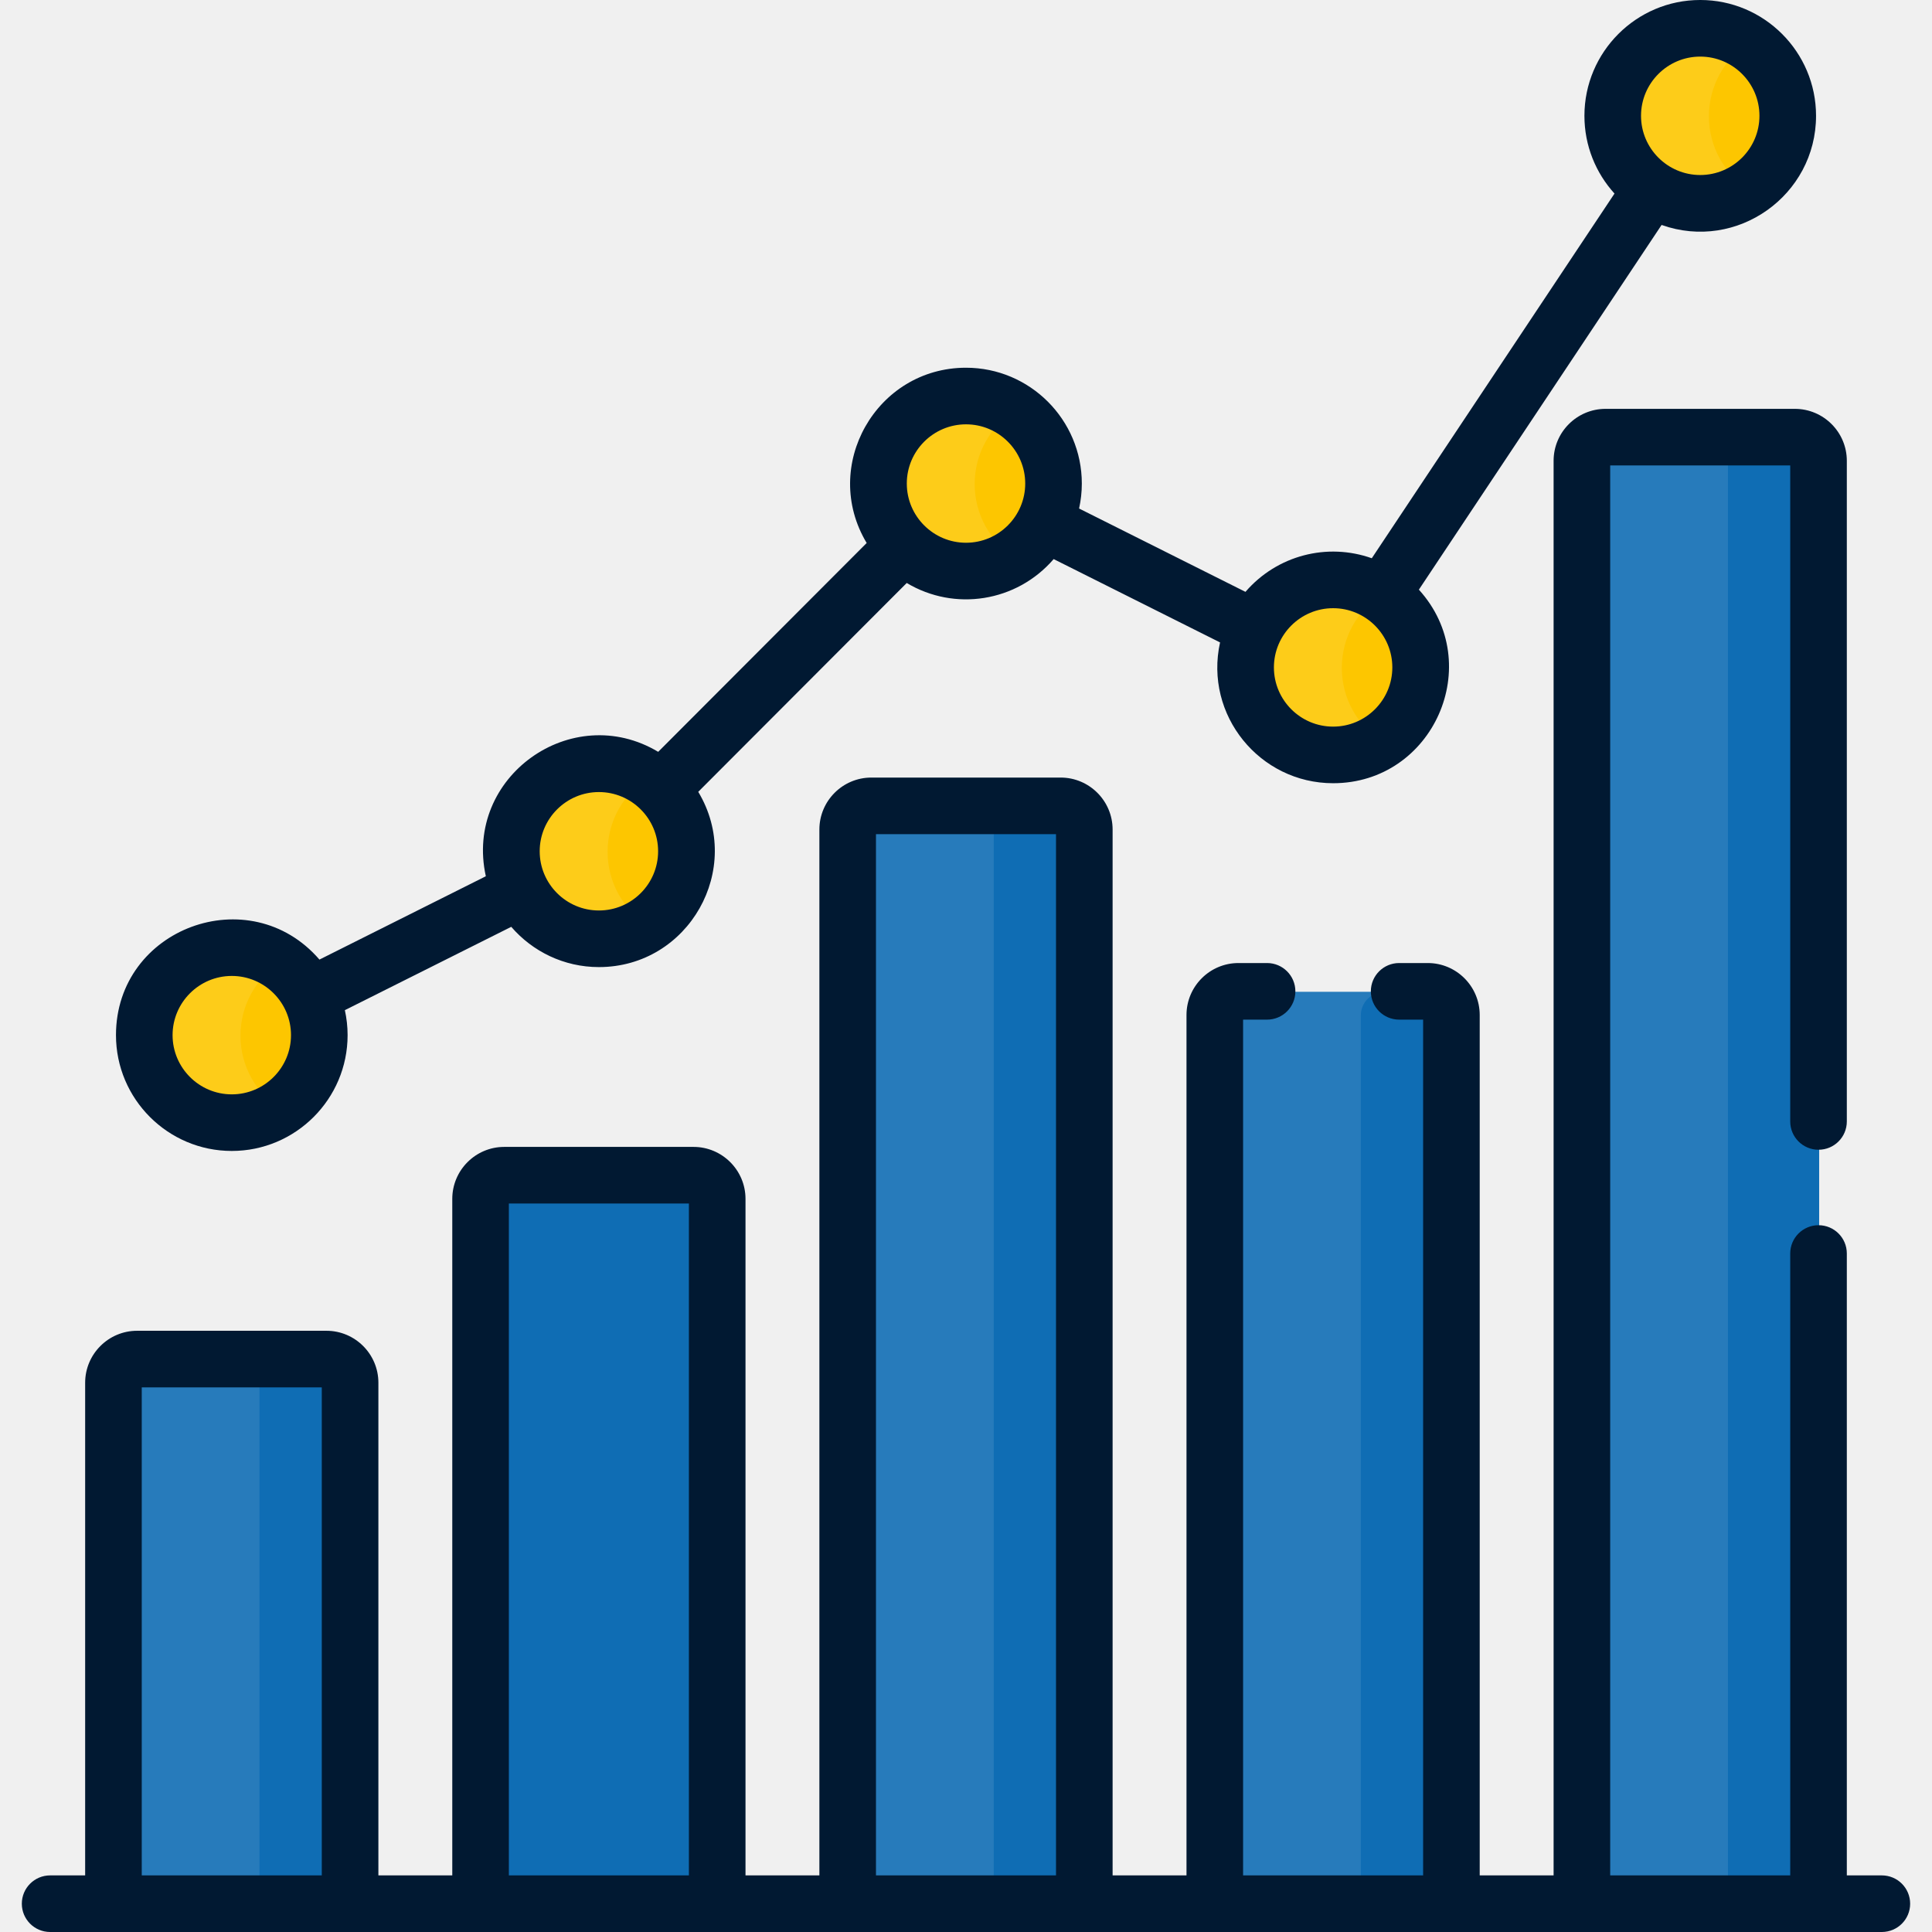
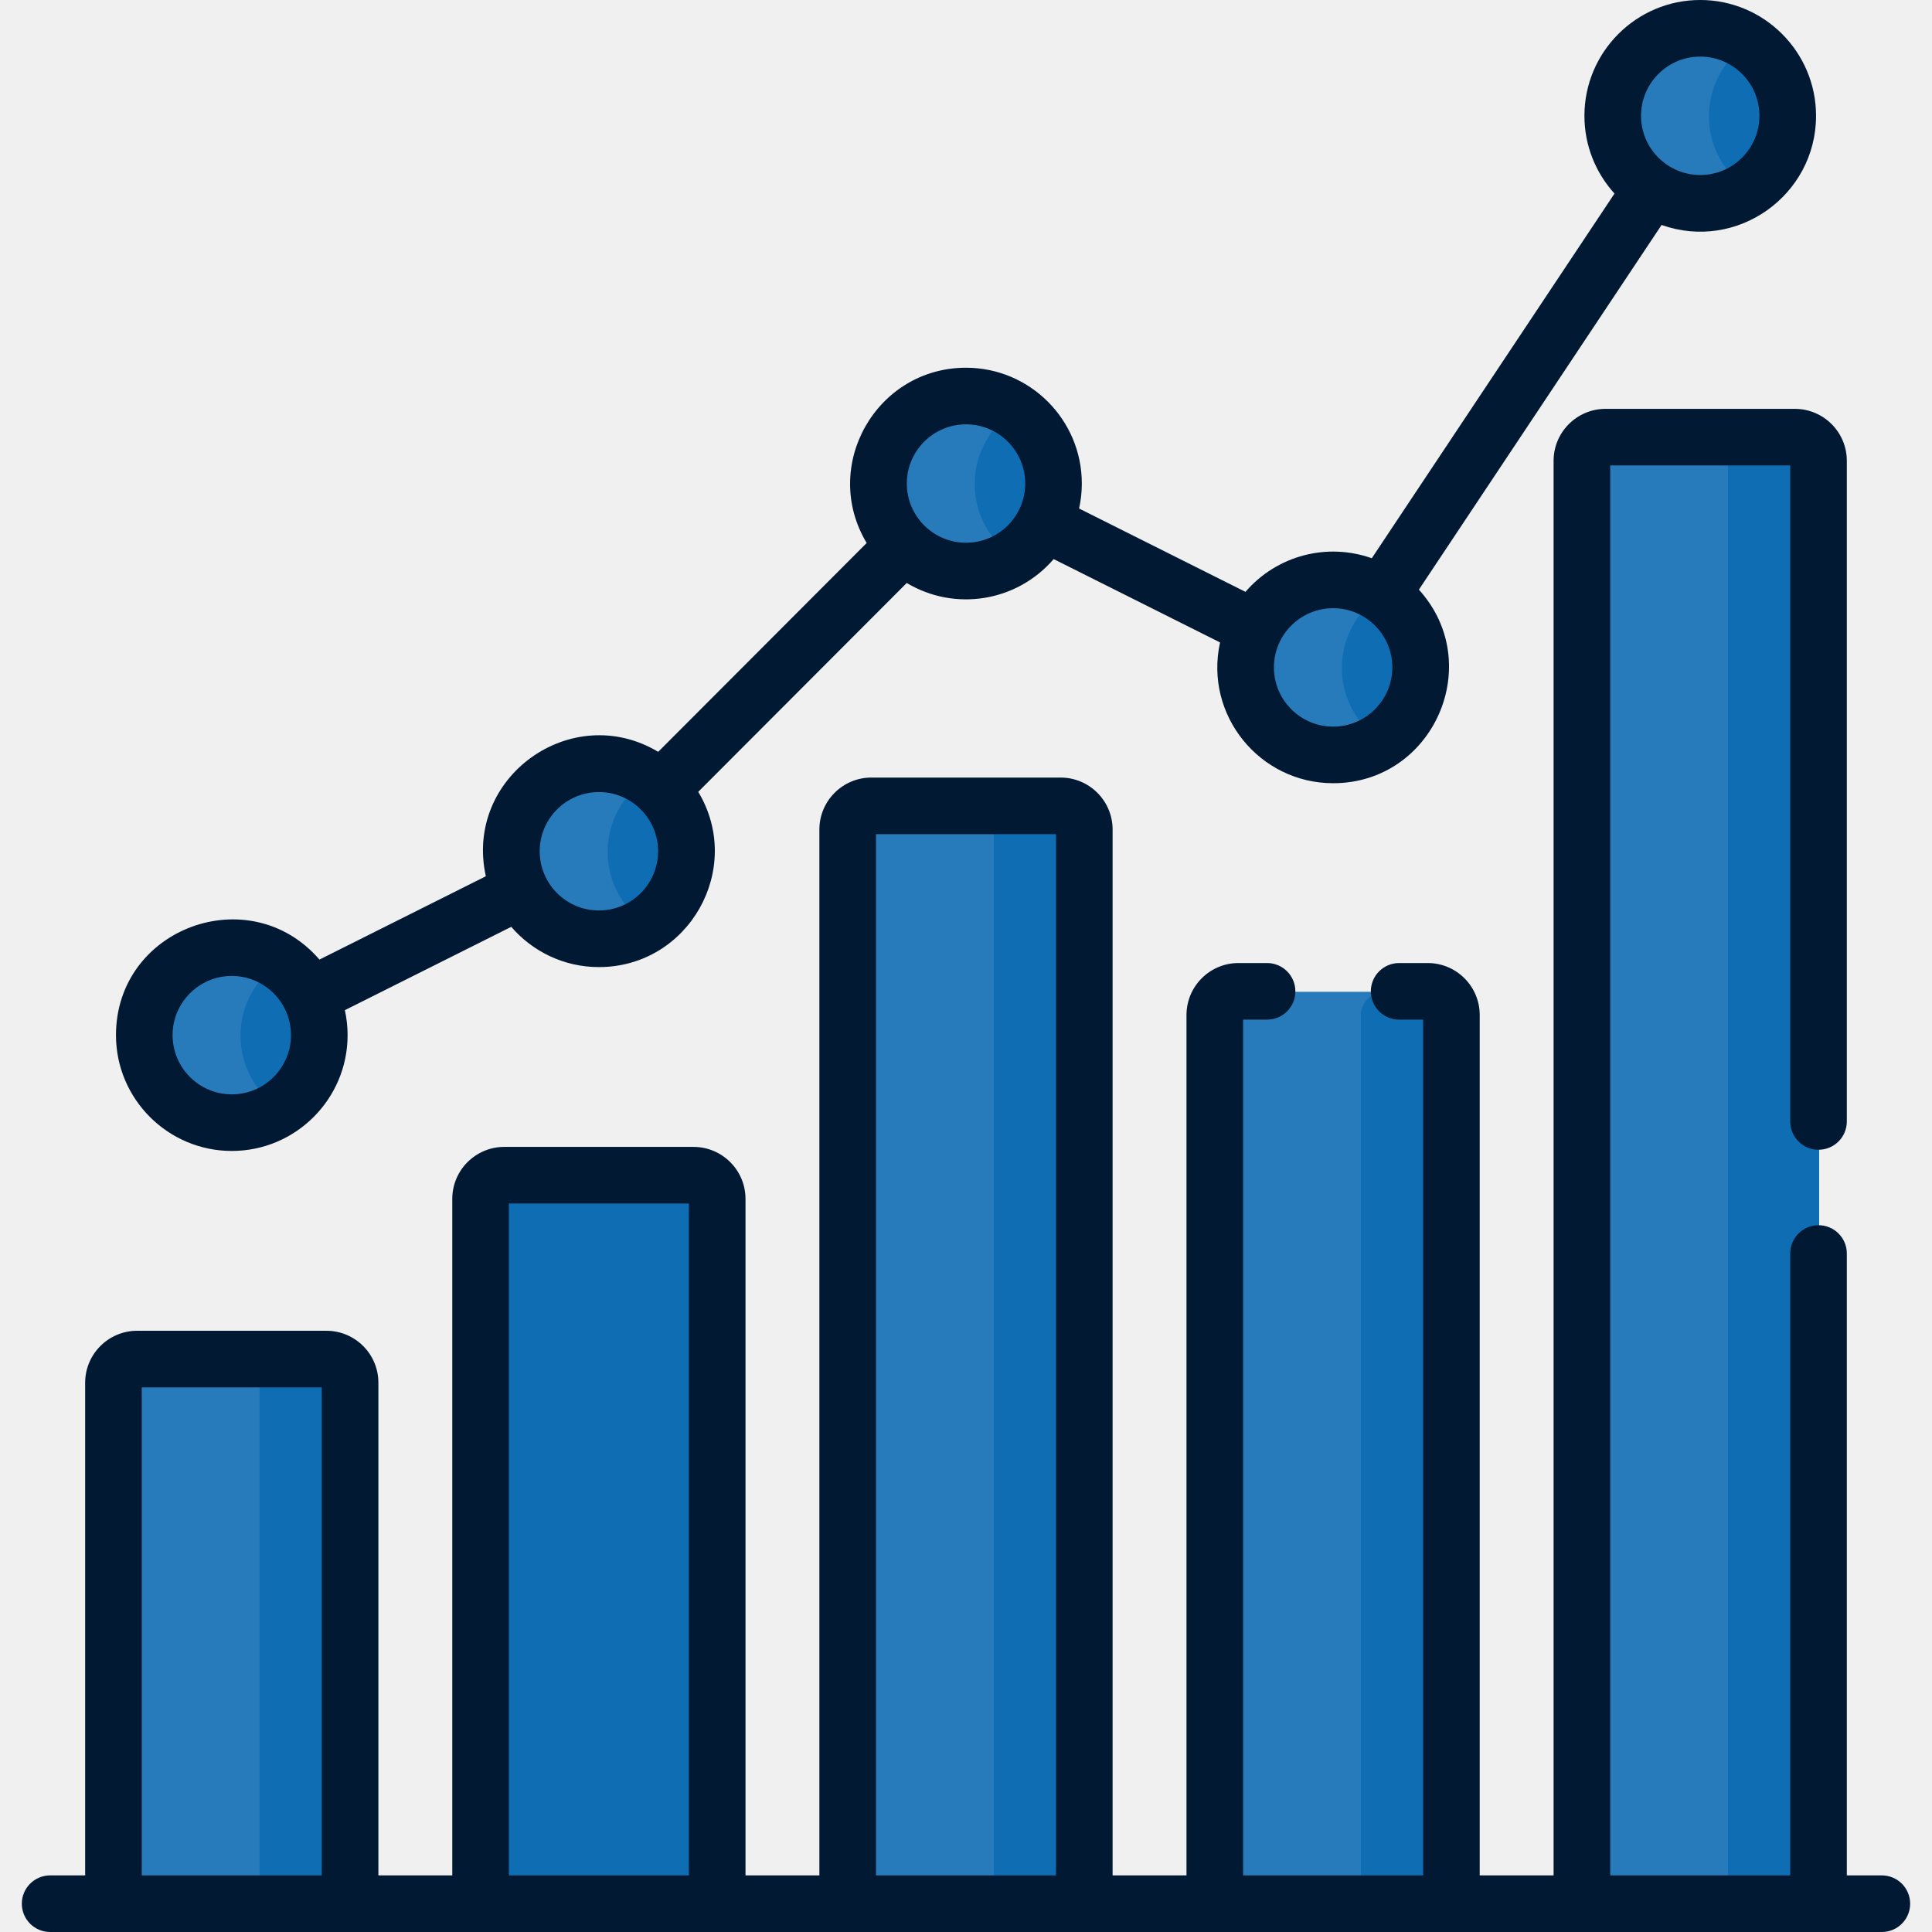
<svg xmlns="http://www.w3.org/2000/svg" width="242" height="242" viewBox="0 0 242 242" fill="none">
  <g clip-path="url(#clip0_1135_3080)">
-     <path d="M29.11 140.685C35.164 140.685 40.071 135.778 40.071 129.724C40.071 123.67 35.164 118.763 29.11 118.763C23.056 118.763 18.148 123.67 18.148 129.724C18.148 135.778 23.056 140.685 29.11 140.685Z" fill="#FDC600" />
-     <path d="M75.094 117.655C81.148 117.655 86.056 112.748 86.056 106.694C86.056 100.64 81.148 95.732 75.094 95.732C69.04 95.732 64.133 100.64 64.133 106.694C64.133 112.748 69.04 117.655 75.094 117.655Z" fill="#FDC600" />
-     <path d="M121.075 71.592C127.128 71.592 132.036 66.684 132.036 60.63C132.036 54.577 127.128 49.669 121.075 49.669C115.021 49.669 110.113 54.577 110.113 60.63C110.113 66.684 115.021 71.592 121.075 71.592Z" fill="#FDC600" />
-     <path d="M167.063 94.624C173.117 94.624 178.024 89.716 178.024 83.662C178.024 77.609 173.117 72.701 167.063 72.701C161.009 72.701 156.102 77.609 156.102 83.662C156.102 89.716 161.009 94.624 167.063 94.624Z" fill="#FDC600" />
-     <path d="M213.043 25.529C219.097 25.529 224.005 20.622 224.005 14.568C224.005 8.514 219.097 3.606 213.043 3.606C206.99 3.606 202.082 8.514 202.082 14.568C202.082 20.622 206.99 25.529 213.043 25.529Z" fill="#FDC600" />
+     <path d="M29.11 140.685C35.164 140.685 40.071 135.778 40.071 129.724C40.071 123.67 35.164 118.763 29.11 118.763C23.056 118.763 18.148 123.67 18.148 129.724C18.148 135.778 23.056 140.685 29.11 140.685Z" fill="#0F6DB4" />
+     <path d="M75.094 117.655C81.148 117.655 86.056 112.748 86.056 106.694C86.056 100.64 81.148 95.732 75.094 95.732C69.04 95.732 64.133 100.64 64.133 106.694C64.133 112.748 69.04 117.655 75.094 117.655Z" fill="#0F6DB4" />
+     <path d="M121.075 71.592C127.128 71.592 132.036 66.684 132.036 60.63C132.036 54.577 127.128 49.669 121.075 49.669C115.021 49.669 110.113 54.577 110.113 60.63C110.113 66.684 115.021 71.592 121.075 71.592Z" fill="#0F6DB4" />
+     <path d="M167.063 94.624C173.117 94.624 178.024 89.716 178.024 83.662C178.024 77.609 173.117 72.701 167.063 72.701C161.009 72.701 156.102 77.609 156.102 83.662C156.102 89.716 161.009 94.624 167.063 94.624Z" fill="#0F6DB4" />
+     <path d="M213.043 25.529C219.097 25.529 224.005 20.622 224.005 14.568C224.005 8.514 219.097 3.606 213.043 3.606C206.99 3.606 202.082 8.514 202.082 14.568C202.082 20.622 206.99 25.529 213.043 25.529Z" fill="#0F6DB4" />
    <path d="M30.123 129.724C30.123 125.88 32.103 122.5 35.097 120.544C33.376 119.419 31.32 118.763 29.11 118.763C23.056 118.763 18.148 123.67 18.148 129.724C18.148 135.778 23.056 140.685 29.11 140.685C31.32 140.685 33.375 140.029 35.097 138.904C32.103 136.948 30.123 133.568 30.123 129.724Z" fill="white" fill-opacity="0.1" />
    <path d="M76.107 106.694C76.107 102.85 78.087 99.47 81.081 97.513C79.36 96.388 77.304 95.732 75.094 95.732C69.04 95.732 64.133 100.64 64.133 106.694C64.133 112.748 69.04 117.655 75.094 117.655C77.304 117.655 79.36 116.999 81.081 115.874C78.087 113.917 76.107 110.537 76.107 106.694Z" fill="white" fill-opacity="0.1" />
    <path d="M122.087 60.63C122.087 56.786 124.067 53.407 127.062 51.45C125.34 50.325 123.285 49.669 121.075 49.669C115.021 49.669 110.113 54.577 110.113 60.63C110.113 66.684 115.021 71.592 121.075 71.592C123.285 71.592 125.34 70.936 127.062 69.811C124.067 67.854 122.087 64.474 122.087 60.63Z" fill="white" fill-opacity="0.1" />
    <path d="M168.075 83.662C168.075 79.818 170.055 76.439 173.05 74.482C171.329 73.357 169.273 72.701 167.063 72.701C161.009 72.701 156.102 77.609 156.102 83.662C156.102 89.716 161.009 94.624 167.063 94.624C169.273 94.624 171.329 93.968 173.05 92.843C170.055 90.886 168.075 87.506 168.075 83.662Z" fill="white" fill-opacity="0.1" />
    <path d="M214.056 14.568C214.056 10.724 216.036 7.344 219.031 5.387C217.309 4.262 215.254 3.606 213.043 3.606C206.99 3.606 202.082 8.514 202.082 14.568C202.082 20.622 206.99 25.529 213.043 25.529C215.254 25.529 217.309 24.873 219.031 23.748C216.036 21.791 214.056 18.412 214.056 14.568Z" fill="white" fill-opacity="0.1" />
    <path d="M40.96 170.298H17.25C15.612 170.298 14.285 171.625 14.285 173.262V238.517H43.925V173.262C43.925 171.626 42.597 170.298 40.96 170.298Z" fill="#0F6DB4" />
    <path d="M86.948 147.268H63.238C61.601 147.268 60.273 148.595 60.273 150.232V238.518H89.913V150.232C89.913 148.595 88.585 147.268 86.948 147.268Z" fill="#0F6DB4" />
    <path d="M132.933 101.003H109.222C107.585 101.003 106.258 102.33 106.258 103.967V238.517H135.897V103.967C135.897 102.33 134.57 101.003 132.933 101.003Z" fill="#0F6DB4" />
    <path d="M178.913 124.236H155.203C153.566 124.236 152.238 125.564 152.238 127.201V238.518H181.878V127.201C181.878 125.564 180.55 124.236 178.913 124.236Z" fill="#0F6DB4" />
    <path d="M224.901 54.818H201.191C199.554 54.818 198.227 56.146 198.227 57.783V238.517H227.866V57.783C227.866 56.146 226.539 54.818 224.901 54.818Z" fill="#0F6DB4" />
    <path d="M35.465 170.298H17.25C15.612 170.298 14.285 171.625 14.285 173.262V238.517H32.501V173.262C32.501 171.626 33.828 170.298 35.465 170.298Z" fill="white" fill-opacity="0.1" />
    <path d="M81.454 147.266H63.238C61.601 147.266 60.273 148.593 60.273 150.23V238.516H78.489V150.231C78.489 148.593 79.816 147.266 81.454 147.266Z" fill="#0F6DB4" />
    <path d="M127.438 101.003H109.222C107.585 101.003 106.258 102.33 106.258 103.967V238.517H124.474V103.967C124.474 102.33 125.801 101.003 127.438 101.003Z" fill="white" fill-opacity="0.1" />
    <path d="M173.418 124.236H155.203C153.566 124.236 152.238 125.564 152.238 127.201V238.518H170.454V127.201C170.454 125.564 171.782 124.236 173.418 124.236Z" fill="white" fill-opacity="0.1" />
    <path d="M219.407 54.818H201.191C199.554 54.818 198.227 56.146 198.227 57.783V238.517H216.442V57.783C216.442 56.146 217.769 54.818 219.407 54.818Z" fill="white" fill-opacity="0.1" />
    <path d="M14.527 129.661C14.527 137.66 21.035 144.167 29.034 144.167C37.032 144.167 43.54 137.659 43.54 129.661C43.54 128.587 43.419 127.54 43.196 126.532L64.038 116.094C66.7 119.178 70.633 121.136 75.017 121.136C86.271 121.136 93.244 108.81 87.461 99.183L113.576 73.023C119.564 76.607 127.326 75.425 131.981 70.031L152.823 80.47C150.814 89.572 157.786 98.105 166.986 98.105C179.531 98.105 186.166 83.156 177.727 73.859L208.128 28.178C217.58 31.535 227.476 24.466 227.476 14.506C227.476 6.507 220.968 -0.001 212.97 -0.001C204.971 -0.001 198.463 6.507 198.463 14.505C198.463 18.251 199.89 21.669 202.23 24.246L171.828 69.926C166.257 67.947 159.973 69.539 156.006 74.135L135.165 63.696C135.387 62.688 135.508 61.642 135.508 60.568C135.508 52.569 129 46.061 121.002 46.061C109.753 46.061 102.774 58.384 108.559 68.015L82.444 94.174C71.633 87.704 58.105 97.304 60.856 109.758L40.014 120.196C31.274 110.072 14.527 116.232 14.527 129.661ZM212.97 7.089C217.059 7.089 220.386 10.416 220.386 14.505C220.386 18.595 217.059 21.922 212.97 21.922C208.88 21.922 205.553 18.595 205.553 14.505C205.553 10.416 208.88 7.089 212.97 7.089ZM166.986 76.182C171.075 76.182 174.402 79.509 174.402 83.599C174.402 87.688 171.075 91.015 166.986 91.015C162.896 91.015 159.569 87.688 159.569 83.599C159.569 79.509 162.896 76.182 166.986 76.182ZM121.002 53.151C125.091 53.151 128.418 56.478 128.418 60.568C128.418 64.657 125.091 67.984 121.002 67.984C116.912 67.984 113.585 64.657 113.585 60.568C113.585 56.478 116.912 53.151 121.002 53.151ZM75.017 99.213C79.107 99.213 82.434 102.54 82.434 106.629C82.434 110.719 79.107 114.046 75.017 114.046C70.928 114.046 67.601 110.719 67.601 106.629C67.601 102.54 70.928 99.213 75.017 99.213ZM29.034 137.078C24.944 137.078 21.617 133.751 21.617 129.661C21.617 125.572 24.944 122.245 29.034 122.245C33.123 122.245 36.45 125.572 36.45 129.661C36.45 133.751 33.123 137.078 29.034 137.078Z" fill="#011932" />
    <path d="M235.718 234.91H231.331V157.013C231.331 155.055 229.745 153.468 227.786 153.468C225.828 153.468 224.241 155.055 224.241 157.013V234.91H201.691V58.302H224.241V140.471C224.241 142.429 225.828 144.016 227.786 144.016C229.745 144.016 231.331 142.429 231.331 140.471V57.721C231.331 54.132 228.411 51.212 224.822 51.212H201.112C197.522 51.212 194.602 54.133 194.602 57.721V234.91H185.347V127.138C185.347 123.549 182.427 120.629 178.839 120.629H175.255C173.297 120.629 171.71 122.215 171.71 124.173C171.71 126.132 173.297 127.718 175.255 127.718H178.258V234.91H155.709V127.718H158.712C160.67 127.718 162.257 126.132 162.257 124.173C162.257 122.215 160.67 120.629 158.712 120.629H155.128C151.538 120.629 148.619 123.549 148.619 127.138V234.91H139.364V103.906C139.364 100.317 136.444 97.397 132.855 97.397H109.144C105.555 97.397 102.635 100.317 102.635 103.906V234.91H93.381V150.169C93.381 146.58 90.46 143.66 86.871 143.66H63.161C59.572 143.66 56.652 146.58 56.652 150.169V234.91H47.397V173.2C47.397 169.61 44.477 166.691 40.888 166.691H17.175C13.586 166.691 10.666 169.611 10.666 173.2V234.91H6.279C4.321 234.91 2.734 236.497 2.734 238.455C2.734 240.413 4.321 242 6.279 242H235.718C237.677 242 239.263 240.413 239.263 238.455C239.263 236.497 237.676 234.91 235.718 234.91ZM17.756 234.91V173.781H40.305V234.91H17.756ZM63.74 234.91V150.749H86.29V234.91H63.74ZM109.724 234.91V104.487H132.273V234.91H109.724Z" fill="#011932" />
  </g>
  <defs>
    <clipPath id="clip0_1135_3080">
      <rect width="242" height="242" fill="white" />
    </clipPath>
  </defs>
</svg>
